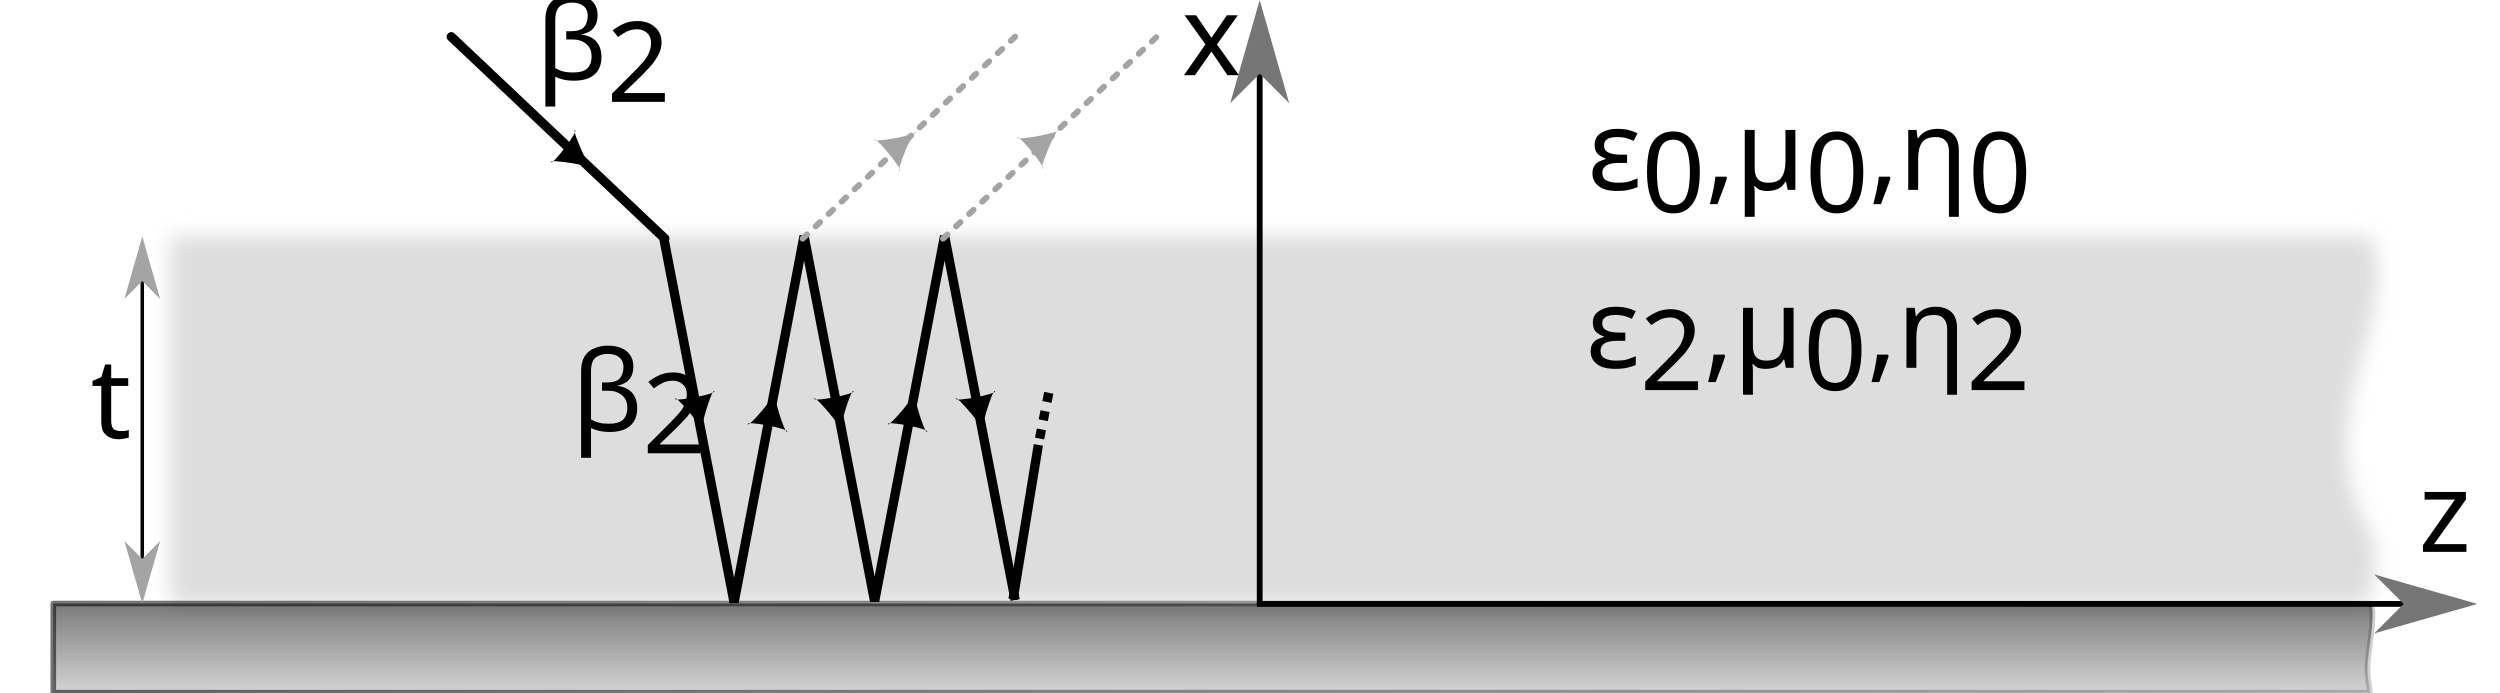
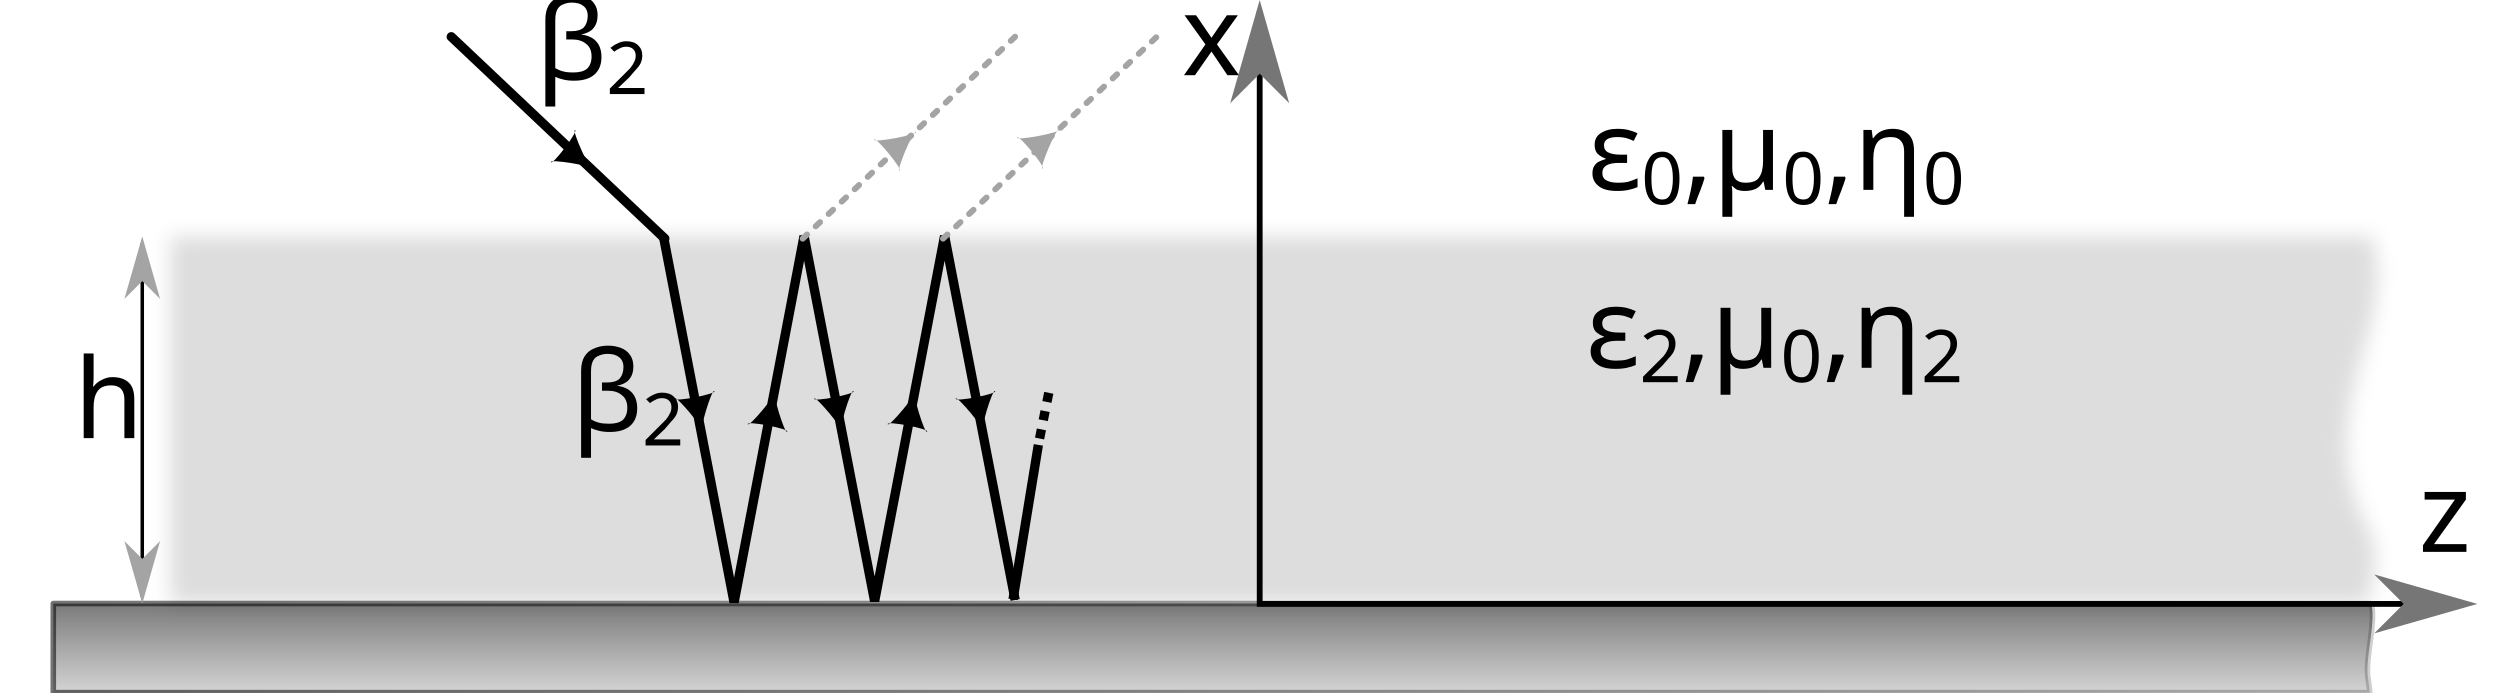
<svg xmlns="http://www.w3.org/2000/svg" xmlns:xlink="http://www.w3.org/1999/xlink" width="71.031mm" height="19.681mm" viewBox="0 0 71.031 19.681" version="1.1" id="svg8">
  <defs id="defs2">
    <marker style="overflow:visible" id="marker2289" refX="0" refY="0" orient="auto">
      <path transform="scale(-0.6)" d="M 8.719,4.034 -2.207,0.016 8.719,-4.002 c -1.745,2.372 -1.735,5.617 -6e-7,8.035 z" style="fill:#000000;fill-opacity:1;fill-rule:evenodd;stroke:#000000;stroke-width:0.625;stroke-linejoin:round;stroke-opacity:1" id="path2287" />
    </marker>
    <marker orient="auto" refY="0" refX="0" id="Arrow2Mend" style="overflow:visible">
      <path id="path946" style="fill:#636363;fill-opacity:1;fill-rule:evenodd;stroke:#636363;stroke-width:0.625;stroke-linejoin:round;stroke-opacity:1" d="M 8.719,4.034 -2.207,0.016 8.719,-4.002 c -1.745,2.372 -1.735,5.617 -6e-7,8.035 z" transform="scale(-0.6)" />
    </marker>
    <marker orient="auto" refY="0" refX="0" id="marker1815" style="overflow:visible">
      <path id="path1813" d="M 0,0 5,-5 -12.5,0 5,5 Z" style="fill:#000000;fill-opacity:1;fill-rule:evenodd;stroke:#000000;stroke-width:1pt;stroke-opacity:1" transform="matrix(-0.8,0,0,-0.8,-10,0)" />
    </marker>
    <marker style="overflow:visible" id="marker1451" refX="0" refY="0" orient="auto">
      <path transform="matrix(-0.8,0,0,-0.8,-10,0)" style="fill:#767676;fill-opacity:1;fill-rule:evenodd;stroke:#767676;stroke-width:1pt;stroke-opacity:1" d="M 0,0 5,-5 -12.5,0 5,5 Z" id="path1449" />
    </marker>
    <marker style="overflow:visible" id="marker1405" refX="0" refY="0" orient="auto">
      <path transform="matrix(0.8,0,0,0.8,10,0)" style="fill:#767676;fill-opacity:1;fill-rule:evenodd;stroke:#767676;stroke-width:1pt;stroke-opacity:1" d="M 0,0 5,-5 -12.5,0 5,5 Z" id="path1403" />
    </marker>
    <marker orient="auto" refY="0" refX="0" id="Arrow1Lend" style="overflow:visible">
      <path id="path922" d="M 0,0 5,-5 -12.5,0 5,5 Z" style="fill:#a4a4a4;fill-opacity:1;fill-rule:evenodd;stroke:#a4a4a4;stroke-width:1pt;stroke-opacity:1" transform="matrix(-0.8,0,0,-0.8,-10,0)" />
    </marker>
    <marker orient="auto" refY="0" refX="0" id="Arrow1Lstart" style="overflow:visible">
      <path id="path919" d="M 0,0 5,-5 -12.5,0 5,5 Z" style="fill:#a4a4a4;fill-opacity:1;fill-rule:evenodd;stroke:#a4a4a4;stroke-width:1pt;stroke-opacity:1" transform="matrix(0.8,0,0,0.8,10,0)" />
    </marker>
    <linearGradient id="linearGradient831-1-7">
      <stop style="stop-color:#000000;stop-opacity:0.544" offset="0" id="stop859" />
      <stop style="stop-color:#000000;stop-opacity:0.188" offset="1" id="stop861" />
    </linearGradient>
    <linearGradient xlink:href="#linearGradient831-1-7" id="linearGradient876" gradientUnits="userSpaceOnUse" x1="105.224" y1="66.63" x2="105.224" y2="72.399" gradientTransform="matrix(0.3579367,0,0,0.4408923,126.183,37.46836)" />
    <linearGradient xlink:href="#linearGradient831-1-7" id="linearGradient1886" x1="130.679" y1="68.281" x2="196.576" y2="68.281" gradientUnits="userSpaceOnUse" />
    <filter style="color-interpolation-filters:sRGB" id="filter2400" x="-0.011" width="1.021" y="-0.063" height="1.126">
      <feGaussianBlur stdDeviation="0.274" id="feGaussianBlur2402" />
    </filter>
  </defs>
  <g id="layer1" transform="translate(-129.165,-49.86724)">
    <path style="opacity:1;fill:#dddddd;fill-opacity:1;fill-rule:nonzero;stroke:none;stroke-width:0.159;stroke-linecap:round;stroke-linejoin:round;stroke-miterlimit:4;stroke-dasharray:none;stroke-dashoffset:0;stroke-opacity:1;filter:url(#filter2400)" d="m 134.009,56.591 h 62.488 c -0.068,-0.194 0.431,0.391 0.09,2.189 -0.241,1.268 -1.462,3.788 -0.156,6.074 0.478,0.837 0.033,1.477 0.066,2.16 h -62.488 z" id="rect815" />
    <path style="opacity:1;fill:url(#linearGradient876);fill-opacity:1;fill-rule:nonzero;stroke:url(#linearGradient1886);stroke-width:0.159;stroke-linecap:butt;stroke-linejoin:round;stroke-miterlimit:4;stroke-dasharray:none;stroke-dashoffset:0;stroke-opacity:1" d="m 130.679,67.015 h 65.818 c 0,0 0.165,-0.025 0.017,1.038 -0.148,1.063 -0.067,0.9 -0.017,1.495 h -65.818 z" id="rect817" />
    <path style="fill:none;fill-rule:evenodd;stroke:#000000;stroke-width:0.1;stroke-linecap:butt;stroke-linejoin:miter;stroke-miterlimit:4;stroke-dasharray:none;stroke-opacity:1.0;marker-start:url(#Arrow1Lstart);marker-end:url(#Arrow1Lend)" d="m 133.207,56.778 1e-5,1.021 4e-5,9.023" id="path900" />
-     <text xml:space="preserve" style="font-style:normal;font-weight:500;font-size:3.175px;line-height:125%;font-family:'CMU Serif';letter-spacing:0px;word-spacing:0px;fill:#000000;fill-opacity:1;stroke:none;stroke-width:0.265px;stroke-linecap:butt;stroke-linejoin:miter;stroke-opacity:1;-inkscape-font-specification:'CMU Serif, Medium';font-stretch:normal;font-variant:normal;text-anchor:start;text-align:start;writing-mode:lr;font-variant-ligatures:normal;font-variant-caps:normal;font-variant-numeric:normal;font-feature-settings:normal;" x="131.746" y="62.317" id="text1393">
-       <tspan id="tspan1391" x="131.746" y="62.317" style="font-style:normal;font-variant:normal;font-weight:500;font-stretch:normal;font-family:'CMU Serif';-inkscape-font-specification:'CMU Serif, Medium';fill:#000000;fill-opacity:1;stroke-width:0.265px;stroke:none;font-size:3.175px;text-anchor:start;text-align:start;writing-mode:lr;font-variant-ligatures:normal;font-variant-caps:normal;font-variant-numeric:normal;font-feature-settings:normal;">t</tspan>
+     <text xml:space="preserve" style="font-style:normal;font-variant:normal;font-weight:normal;font-stretch:normal;font-size:3.175px;line-height:125%;font-family:MathJax_Math;-inkscape-font-specification:MathJax_Math;font-variant-ligatures:normal;font-variant-caps:normal;font-variant-numeric:normal;font-feature-settings:normal;text-align:start;letter-spacing:0px;word-spacing:0px;writing-mode:lr-tb;text-anchor:start;fill:#000000;fill-opacity:1;stroke:none;stroke-width:0.265px;stroke-linecap:butt;stroke-linejoin:miter;stroke-opacity:1" x="131.278" y="62.317" id="text1393">
+       <tspan id="tspan1391" x="131.278" y="62.317" style="font-style:normal;font-variant:normal;font-weight:normal;font-stretch:normal;font-size:3.175px;font-family:MathJax_Math;-inkscape-font-specification:MathJax_Math;font-variant-ligatures:normal;font-variant-caps:normal;font-variant-numeric:normal;font-feature-settings:normal;text-align:start;writing-mode:lr-tb;text-anchor:start;fill:#000000;fill-opacity:1;stroke:none;stroke-width:0.265px">h</tspan>
    </text>
    <path style="fill:none;fill-rule:evenodd;stroke:#000000;stroke-width:0.165;stroke-linecap:butt;stroke-linejoin:miter;stroke-miterlimit:4;stroke-dasharray:none;stroke-opacity:1.0;marker-start:url(#marker1405);marker-end:url(#marker1451)" d="m 164.956,50.188 v 16.838 h 34.277" id="path1395" />
    <text xml:space="preserve" style="font-style:normal;font-weight:500;font-size:3.175px;line-height:125%;font-family:'CMU Serif';letter-spacing:0px;word-spacing:0px;fill:#000000;fill-opacity:1;stroke:none;stroke-width:0.265px;stroke-linecap:butt;stroke-linejoin:miter;stroke-opacity:1;-inkscape-font-specification:'CMU Serif, Medium';font-stretch:normal;font-variant:normal;text-anchor:start;text-align:start;writing-mode:lr;font-variant-ligatures:normal;font-variant-caps:normal;font-variant-numeric:normal;font-feature-settings:normal;" x="162.744" y="52.003" id="text1393-7">
-       <tspan id="tspan1391-0" x="162.744" y="52.003" style="font-style:normal;font-variant:normal;font-weight:500;font-stretch:normal;font-family:'CMU Serif';-inkscape-font-specification:'CMU Serif, Medium';stroke-width:0.265px;fill:#000000;fill-opacity:1;font-size:3.175px;text-anchor:start;text-align:start;writing-mode:lr;font-variant-ligatures:normal;font-variant-caps:normal;font-variant-numeric:normal;font-feature-settings:normal;">x</tspan>
+       <tspan id="tspan1391-0" x="162.744" y="52.003" style="font-style:normal;font-variant:normal;font-weight:normal;font-stretch:normal;font-family:MathJax_Math;-inkscape-font-specification:MathJax_Math;stroke-width:0.265px;fill:#000000;fill-opacity:1;font-size:3.175px;text-anchor:start;text-align:start;writing-mode:lr;font-variant-ligatures:normal;font-variant-caps:normal;font-variant-numeric:normal;font-feature-settings:normal">x</tspan>
    </text>
    <text xml:space="preserve" style="font-style:normal;font-weight:500;font-size:3.175px;line-height:125%;font-family:'CMU Serif';letter-spacing:0px;word-spacing:0px;fill:#000000;fill-opacity:1;stroke:none;stroke-width:0.265px;stroke-linecap:butt;stroke-linejoin:miter;stroke-opacity:1;-inkscape-font-specification:'CMU Serif, Medium';font-stretch:normal;font-variant:normal;text-anchor:start;text-align:start;writing-mode:lr;font-variant-ligatures:normal;font-variant-caps:normal;font-variant-numeric:normal;font-feature-settings:normal;" x="197.884" y="65.544" id="text1393-7-4">
-       <tspan id="tspan1391-0-8" x="197.884" y="65.544" style="font-style:normal;font-variant:normal;font-weight:500;font-stretch:normal;font-family:'CMU Serif';-inkscape-font-specification:'CMU Serif, Medium';fill:#000000;fill-opacity:1;stroke-width:0.265px;font-size:3.175px;text-anchor:start;text-align:start;writing-mode:lr;font-variant-ligatures:normal;font-variant-caps:normal;font-variant-numeric:normal;font-feature-settings:normal;">z</tspan>
+       <tspan id="tspan1391-0-8" x="197.884" y="65.544" style="font-style:normal;font-variant:normal;font-weight:normal;font-stretch:normal;font-family:MathJax_Math;-inkscape-font-specification:MathJax_Math;fill:#000000;fill-opacity:1;stroke-width:0.265px;font-size:3.175px;text-anchor:start;text-align:start;writing-mode:lr;font-variant-ligatures:normal;font-variant-caps:normal;font-variant-numeric:normal;font-feature-settings:normal">z</tspan>
    </text>
    <path style="fill:none;fill-rule:evenodd;stroke:#000000;stroke-width:0.265px;stroke-linecap:butt;stroke-linejoin:miter;stroke-opacity:1" d="m 148.013,56.574 2.009,10.407 1.515,-7.929 0.473,-2.478 2.005,10.373 1.988,-10.373 2.005,10.34" id="path1799" />
    <path style="fill:none;fill-rule:evenodd;stroke:#a4a4a4;stroke-width:0.17;stroke-linecap:round;stroke-linejoin:miter;stroke-opacity:1;stroke-miterlimit:4;stroke-dasharray:0.17,0.34;stroke-dashoffset:0" d="m 151.971,56.648 6.035,-5.737 v 0" id="path1809" />
    <path style="fill:none;fill-rule:evenodd;stroke:#a4a4a4;stroke-width:0.17;stroke-linecap:round;stroke-linejoin:miter;stroke-miterlimit:4;stroke-dasharray:0.17,0.34;stroke-opacity:1;stroke-dashoffset:0" d="m 155.959,56.647 6.073,-5.735 v 0" id="path1811" />
    <path style="fill:none;fill-rule:evenodd;stroke:#000000;stroke-width:0.265px;stroke-linecap:round;stroke-linejoin:miter;stroke-opacity:1;marker-mid:url(#Arrow2Mend)" d="m 141.987,50.912 6.066,5.734" id="path1947" />
    <path style="opacity:1;fill:#000000;fill-opacity:1;fill-rule:nonzero;stroke:none;stroke-width:1.116;stroke-linecap:round;stroke-linejoin:round;stroke-miterlimit:3.6;stroke-dasharray:none;stroke-dashoffset:0;stroke-opacity:1" id="path2323" d="m 149.237,62.371 c 0.406,-0.191 -4.054,-3.296 -4.092,-2.849 -0.038,0.447 4.882,-1.863 4.514,-2.119 -0.368,-0.256 -0.828,5.159 -0.421,4.968 z" transform="matrix(-0.06832129,-0.2363437,0.2195968,-0.06348016,145.9623,100.2079)" />
    <path style="opacity:1;fill:#000000;fill-opacity:1;fill-rule:nonzero;stroke:none;stroke-width:1.116;stroke-linecap:round;stroke-linejoin:round;stroke-miterlimit:3.6;stroke-dasharray:none;stroke-dashoffset:0;stroke-opacity:1" id="path2323-4" d="m 149.237,62.371 c 0.406,-0.191 -4.054,-3.296 -4.092,-2.849 -0.038,0.447 4.882,-1.863 4.514,-2.119 -0.368,-0.256 -0.828,5.159 -0.421,4.968 z" transform="matrix(-0.06832129,-0.2363437,0.2195968,-0.06348016,149.9163,100.2079)" />
    <path style="opacity:1;fill:#000000;fill-opacity:1;fill-rule:nonzero;stroke:none;stroke-width:1.116;stroke-linecap:round;stroke-linejoin:round;stroke-miterlimit:3.6;stroke-dasharray:none;stroke-dashoffset:0;stroke-opacity:1" id="path2323-2" d="m 149.237,62.371 c 0.406,-0.191 -4.054,-3.296 -4.092,-2.849 -0.038,0.447 4.882,-1.863 4.514,-2.119 -0.368,-0.256 -0.828,5.159 -0.421,4.968 z" transform="matrix(-0.06832129,-0.2363437,0.2195968,-0.06348016,153.9383,100.2079)" />
    <path style="opacity:1;fill:#000000;fill-opacity:1;fill-rule:nonzero;stroke:none;stroke-width:1.116;stroke-linecap:round;stroke-linejoin:round;stroke-miterlimit:3.6;stroke-dasharray:none;stroke-dashoffset:0;stroke-opacity:1" id="path2323-4-9" d="m 149.237,62.371 c 0.406,-0.191 -4.054,-3.296 -4.092,-2.849 -0.038,0.447 4.882,-1.863 4.514,-2.119 -0.368,-0.256 -0.828,5.159 -0.421,4.968 z" transform="matrix(-0.06832129,0.2363437,0.2195968,0.06348016,148.0308,22.90303)" />
    <path style="opacity:1;fill:#000000;fill-opacity:1;fill-rule:nonzero;stroke:none;stroke-width:1.116;stroke-linecap:round;stroke-linejoin:round;stroke-miterlimit:3.6;stroke-dasharray:none;stroke-dashoffset:0;stroke-opacity:1" id="path2323-4-9-0" d="m 149.237,62.371 c 0.406,-0.191 -4.054,-3.296 -4.092,-2.849 -0.038,0.447 4.882,-1.863 4.514,-2.119 -0.368,-0.256 -0.828,5.159 -0.421,4.968 z" transform="matrix(-0.06832129,0.2363437,0.2195968,0.06348016,152.007,22.90382)" />
    <path style="opacity:1;fill:#a4a4a4;fill-opacity:1;fill-rule:nonzero;stroke:none;stroke-width:1.116;stroke-linecap:round;stroke-linejoin:round;stroke-miterlimit:3.6;stroke-dasharray:none;stroke-dashoffset:0;stroke-opacity:1" id="path2323-4-9-4" d="m 149.237,62.371 c 0.406,-0.191 -4.054,-3.296 -4.092,-2.849 -0.038,0.447 4.882,-1.863 4.514,-2.119 -0.368,-0.256 -0.828,5.159 -0.421,4.968 z" transform="matrix(-0.2036034,0.1381007,0.1283151,0.1891764,177.106,22.30836)" />
    <path style="opacity:1;fill:#a4a4a4;fill-opacity:1;fill-rule:nonzero;stroke:none;stroke-width:1.116;stroke-linecap:round;stroke-linejoin:round;stroke-miterlimit:3.6;stroke-dasharray:none;stroke-dashoffset:0;stroke-opacity:1" id="path2323-4-9-4-2" d="m 149.237,62.371 c 0.406,-0.191 -4.054,-3.296 -4.092,-2.849 -0.038,0.447 4.882,-1.863 4.514,-2.119 -0.368,-0.256 -0.828,5.159 -0.421,4.968 z" transform="matrix(-0.2036034,0.1381007,0.1283151,0.1891764,181.168,22.24811)" />
    <path style="opacity:1;fill:#000000;fill-opacity:1;fill-rule:nonzero;stroke:none;stroke-width:1.116;stroke-linecap:round;stroke-linejoin:round;stroke-miterlimit:3.6;stroke-dasharray:none;stroke-dashoffset:0;stroke-opacity:1" id="path2323-4-9-4-22" d="m 149.237,62.371 c 0.406,-0.191 -4.054,-3.296 -4.092,-2.849 -0.038,0.447 4.882,-1.863 4.514,-2.119 -0.368,-0.256 -0.828,5.159 -0.421,4.968 z" transform="matrix(-0.1821218,-0.1654019,-0.1536818,0.169217,181.582,68.604)" />
    <text xml:space="preserve" style="font-style:normal;font-variant:normal;font-weight:500;font-stretch:normal;font-size:3.175px;line-height:125%;font-family:'CMU Serif';-inkscape-font-specification:'CMU Serif, Medium';letter-spacing:0px;word-spacing:0px;fill:#000000;fill-opacity:1;stroke:none;stroke-width:0.265px;stroke-linecap:butt;stroke-linejoin:miter;stroke-opacity:1;text-anchor:start;text-align:start;writing-mode:lr;font-variant-ligatures:normal;font-variant-caps:normal;font-variant-numeric:normal;font-feature-settings:normal;" x="171.696" y="56.574" id="text2617">
      <tspan id="tspan2615" x="171.696" y="59.352" style="font-style:normal;font-variant:normal;font-weight:500;font-stretch:normal;font-family:'CMU Serif';-inkscape-font-specification:'CMU Serif, Medium';stroke-width:0.265px;font-size:3.175px;text-anchor:start;text-align:start;writing-mode:lr;font-variant-ligatures:normal;font-variant-caps:normal;font-variant-numeric:normal;font-feature-settings:normal;" />
    </text>
-     <text xml:space="preserve" style="font-style:normal;font-weight:500;font-size:3.175px;line-height:125%;font-family:'CMU Serif';letter-spacing:0px;word-spacing:0px;fill:#000000;fill-opacity:1;stroke:none;stroke-width:0.265px;stroke-linecap:butt;stroke-linejoin:miter;stroke-opacity:1;-inkscape-font-specification:'CMU Serif, Medium';font-stretch:normal;font-variant:normal;text-anchor:start;text-align:start;writing-mode:lr;font-variant-ligatures:normal;font-variant-caps:normal;font-variant-numeric:normal;font-feature-settings:normal;" x="174.27" y="55.261" id="text2621">
-       <tspan id="tspan2623" x="174.27" y="55.261" style="font-size:3.175px;fill:#000000;fill-opacity:1;-inkscape-font-specification:'CMU Serif, Medium';font-family:'CMU Serif';font-weight:500;font-style:normal;font-stretch:normal;font-variant:normal;text-anchor:start;text-align:start;writing-mode:lr;font-variant-ligatures:normal;font-variant-caps:normal;font-variant-numeric:normal;font-feature-settings:normal;">ε<tspan style="font-size:3.175px;baseline-shift:sub;fill:#000000;fill-opacity:1;-inkscape-font-specification:'CMU Serif, Medium';font-family:'CMU Serif';font-weight:500;font-style:normal;font-stretch:normal;font-variant:normal;text-anchor:start;text-align:start;writing-mode:lr;font-variant-ligatures:normal;font-variant-caps:normal;font-variant-numeric:normal;font-feature-settings:normal;" id="tspan2625">0</tspan>,μ<tspan style="font-size:3.175px;baseline-shift:sub;fill:#000000;fill-opacity:1;-inkscape-font-specification:'CMU Serif, Medium';font-family:'CMU Serif';font-weight:500;font-style:normal;font-stretch:normal;font-variant:normal;text-anchor:start;text-align:start;writing-mode:lr;font-variant-ligatures:normal;font-variant-caps:normal;font-variant-numeric:normal;font-feature-settings:normal;" id="tspan2627">0</tspan>,η<tspan style="font-size:3.175px;baseline-shift:sub;fill:#000000;fill-opacity:1;-inkscape-font-specification:'CMU Serif, Medium';font-family:'CMU Serif';font-weight:500;font-style:normal;font-stretch:normal;font-variant:normal;text-anchor:start;text-align:start;writing-mode:lr;font-variant-ligatures:normal;font-variant-caps:normal;font-variant-numeric:normal;font-feature-settings:normal;" id="tspan2629">0</tspan>
+     <text xml:space="preserve" style="font-style:normal;font-weight:normal;font-size:3.175px;line-height:125%;font-family:MathJax_Math;letter-spacing:0px;word-spacing:0px;fill:#000000;fill-opacity:1;stroke:none;stroke-width:0.265px;stroke-linecap:butt;stroke-linejoin:miter;stroke-opacity:1;-inkscape-font-specification:MathJax_Math;font-stretch:normal;font-variant:normal;text-anchor:start;text-align:start;writing-mode:lr;font-variant-ligatures:normal;font-variant-caps:normal;font-variant-numeric:normal;font-feature-settings:normal;" x="174.27" y="55.261" id="text2621">
+       <tspan id="tspan2623" x="174.27" y="55.261" style="font-size:3.175px;fill:#000000;fill-opacity:1;-inkscape-font-specification:MathJax_Math;font-family:MathJax_Math;font-weight:normal;font-style:normal;font-stretch:normal;font-variant:normal;text-anchor:start;text-align:start;writing-mode:lr;font-variant-ligatures:normal;font-variant-caps:normal;font-variant-numeric:normal;font-feature-settings:normal;">ε<tspan style="font-size:65%;baseline-shift:sub" id="tspan101">0</tspan>,μ<tspan style="font-size:65%;baseline-shift:sub" id="tspan97">0</tspan>,η<tspan style="font-size:65%;baseline-shift:sub" id="tspan93">0</tspan>
      </tspan>
    </text>
-     <text xml:space="preserve" style="font-style:normal;font-weight:500;font-size:3.175px;line-height:125%;font-family:'CMU Serif';letter-spacing:0px;word-spacing:0px;fill:#000000;fill-opacity:1;stroke:none;stroke-width:0.265px;stroke-linecap:butt;stroke-linejoin:miter;stroke-opacity:1;-inkscape-font-specification:'CMU Serif, Medium';font-stretch:normal;font-variant:normal;text-anchor:start;text-align:start;writing-mode:lr;font-variant-ligatures:normal;font-variant-caps:normal;font-variant-numeric:normal;font-feature-settings:normal;" x="174.219" y="60.314" id="text2621-5">
-       <tspan id="tspan2623-0" x="174.219" y="60.314" style="font-size:3.175px;fill:#000000;fill-opacity:1;stroke-width:0.265px;-inkscape-font-specification:'CMU Serif, Medium';font-family:'CMU Serif';font-weight:500;font-style:normal;font-stretch:normal;font-variant:normal;text-anchor:start;text-align:start;writing-mode:lr;font-variant-ligatures:normal;font-variant-caps:normal;font-variant-numeric:normal;font-feature-settings:normal;">ε<tspan style="font-size:3.175px;baseline-shift:sub;fill:#000000;fill-opacity:1;-inkscape-font-specification:'CMU Serif, Medium';font-family:'CMU Serif';font-weight:500;font-style:normal;font-stretch:normal;font-variant:normal;text-anchor:start;text-align:start;writing-mode:lr;font-variant-ligatures:normal;font-variant-caps:normal;font-variant-numeric:normal;font-feature-settings:normal;" id="tspan919">2</tspan>,μ<tspan style="font-size:3.175px;baseline-shift:sub;-inkscape-font-specification:'CMU Serif, Medium';font-family:'CMU Serif';font-weight:500;font-style:normal;font-stretch:normal;font-variant:normal;fill:#000000;fill-opacity:1;text-anchor:start;text-align:start;writing-mode:lr;font-variant-ligatures:normal;font-variant-caps:normal;font-variant-numeric:normal;font-feature-settings:normal;" id="tspan956">0</tspan>,η<tspan style="font-size:3.175px;baseline-shift:sub;fill:#000000;fill-opacity:1;-inkscape-font-specification:'CMU Serif, Medium';font-family:'CMU Serif';font-weight:500;font-style:normal;font-stretch:normal;font-variant:normal;text-anchor:start;text-align:start;writing-mode:lr;font-variant-ligatures:normal;font-variant-caps:normal;font-variant-numeric:normal;font-feature-settings:normal;" id="tspan921">2</tspan>
+     <text xml:space="preserve" style="font-style:normal;font-variant:normal;font-weight:normal;font-stretch:normal;font-size:3.175px;line-height:125%;font-family:MathJax_Math;-inkscape-font-specification:MathJax_Math;font-variant-ligatures:normal;font-variant-caps:normal;font-variant-numeric:normal;font-feature-settings:normal;text-align:start;letter-spacing:0px;word-spacing:0px;writing-mode:lr-tb;text-anchor:start;fill:#000000;fill-opacity:1;stroke:none;stroke-width:0.265px;stroke-linecap:butt;stroke-linejoin:miter;stroke-opacity:1" x="174.219" y="60.314" id="text2621-5">
+       <tspan id="tspan2623-0" x="174.219" y="60.314" style="font-style:normal;font-variant:normal;font-weight:normal;font-stretch:normal;font-size:3.175px;font-family:MathJax_Math;-inkscape-font-specification:MathJax_Math;font-variant-ligatures:normal;font-variant-caps:normal;font-variant-numeric:normal;font-feature-settings:normal;text-align:start;writing-mode:lr-tb;text-anchor:start;fill:#000000;fill-opacity:1;stroke-width:0.265px">ε<tspan style="font-size:65%;baseline-shift:sub" id="tspan85">2</tspan>,μ<tspan style="font-size:65%;baseline-shift:sub" id="tspan89">0</tspan>,η<tspan style="font-size:65%;baseline-shift:sub" id="tspan91">2</tspan>
      </tspan>
    </text>
-     <text xml:space="preserve" style="font-style:normal;font-weight:500;font-size:3.175px;line-height:125%;font-family:'CMU Serif';letter-spacing:0px;word-spacing:0px;fill:#000000;fill-opacity:1;stroke:none;stroke-width:0.265px;stroke-linecap:butt;stroke-linejoin:miter;stroke-opacity:1;-inkscape-font-specification:'CMU Serif, Medium';font-stretch:normal;font-variant:normal;text-anchor:start;text-align:start;writing-mode:lr;font-variant-ligatures:normal;font-variant-caps:normal;font-variant-numeric:normal;font-feature-settings:normal;" x="145.412" y="62.11" id="text925-4">
-       <tspan id="tspan931" x="145.412" y="62.11" style="-inkscape-font-specification:'CMU Serif, Medium';font-family:'CMU Serif';font-weight:500;font-style:normal;font-stretch:normal;font-variant:normal;fill:#000000;font-size:3.175px;text-anchor:start;text-align:start;writing-mode:lr;font-variant-ligatures:normal;font-variant-caps:normal;font-variant-numeric:normal;font-feature-settings:normal;">β<tspan style="font-size:3.175px;baseline-shift:sub;-inkscape-font-specification:'CMU Serif, Medium';font-family:'CMU Serif';font-weight:500;font-style:normal;font-stretch:normal;font-variant:normal;fill:#000000;text-anchor:start;text-align:start;writing-mode:lr;font-variant-ligatures:normal;font-variant-caps:normal;font-variant-numeric:normal;font-feature-settings:normal;" id="tspan933">2</tspan>
+     <text xml:space="preserve" style="font-style:normal;font-weight:normal;font-size:3.175px;line-height:125%;font-family:MathJax_Math;letter-spacing:0px;word-spacing:0px;fill:#000000;fill-opacity:1;stroke:none;stroke-width:0.265px;stroke-linecap:butt;stroke-linejoin:miter;stroke-opacity:1;-inkscape-font-specification:MathJax_Math;font-stretch:normal;font-variant:normal;text-anchor:start;text-align:start;writing-mode:lr;font-variant-ligatures:normal;font-variant-caps:normal;font-variant-numeric:normal;font-feature-settings:normal;" x="145.412" y="62.11" id="text925-4">
+       <tspan id="tspan931" x="145.412" y="62.11" style="-inkscape-font-specification:MathJax_Math;font-family:MathJax_Math;font-weight:normal;font-style:normal;font-stretch:normal;font-variant:normal;fill:#000000;font-size:3.175px;text-anchor:start;text-align:start;writing-mode:lr;font-variant-ligatures:normal;font-variant-caps:normal;font-variant-numeric:normal;font-feature-settings:normal;">β<tspan style="font-size:65%;baseline-shift:sub" id="tspan103">2</tspan>
      </tspan>
    </text>
    <path style="fill:none;fill-rule:evenodd;stroke:#000000;stroke-width:0.265px;stroke-linecap:butt;stroke-linejoin:miter;stroke-opacity:1" d="m 157.948,66.898 0.719,-4.391 v 0" id="path1874" />
    <path style="fill:#000000;fill-rule:evenodd;stroke:#000000;stroke-width:0.265;stroke-linecap:butt;stroke-linejoin:miter;stroke-miterlimit:4;stroke-dasharray:0.265, 0.265;stroke-dashoffset:0;stroke-opacity:1" d="m 158.702,62.327 0.271,-1.349 v 0" id="path1876" />
-     <text xml:space="preserve" style="font-style:normal;font-weight:500;font-size:3.175px;line-height:125%;font-family:'CMU Serif';letter-spacing:0px;word-spacing:0px;fill:#000000;fill-opacity:1;stroke:none;stroke-width:0.265px;stroke-linecap:butt;stroke-linejoin:miter;stroke-opacity:1;-inkscape-font-specification:'CMU Serif, Medium';font-stretch:normal;font-variant:normal;text-anchor:start;text-align:start;writing-mode:lr;font-variant-ligatures:normal;font-variant-caps:normal;font-variant-numeric:normal;font-feature-settings:normal;" x="144.396" y="52.127" id="text925-4-3">
-       <tspan style="stroke-width:0.265px;-inkscape-font-specification:'CMU Serif, Medium';font-family:'CMU Serif';font-weight:500;font-style:normal;font-stretch:normal;font-variant:normal;fill:#000000;font-size:3.175px;text-anchor:start;text-align:start;writing-mode:lr;font-variant-ligatures:normal;font-variant-caps:normal;font-variant-numeric:normal;font-feature-settings:normal;" id="tspan931-5" x="144.396" y="52.127">β<tspan style="font-size:3.175px;baseline-shift:sub;stroke-width:0.265px;-inkscape-font-specification:'CMU Serif, Medium';font-family:'CMU Serif';font-weight:500;font-style:normal;font-stretch:normal;font-variant:normal;fill:#000000;text-anchor:start;text-align:start;writing-mode:lr;font-variant-ligatures:normal;font-variant-caps:normal;font-variant-numeric:normal;font-feature-settings:normal;" id="tspan933-7">2</tspan>
+     <text xml:space="preserve" style="font-style:normal;font-weight:normal;font-size:3.175px;line-height:125%;font-family:MathJax_Math;letter-spacing:0px;word-spacing:0px;fill:#000000;fill-opacity:1;stroke:none;stroke-width:0.265px;stroke-linecap:butt;stroke-linejoin:miter;stroke-opacity:1;-inkscape-font-specification:MathJax_Math;font-stretch:normal;font-variant:normal;text-anchor:start;text-align:start;writing-mode:lr;font-variant-ligatures:normal;font-variant-caps:normal;font-variant-numeric:normal;font-feature-settings:normal;" x="144.396" y="52.127" id="text925-4-3">
+       <tspan style="stroke-width:0.265px;-inkscape-font-specification:MathJax_Math;font-family:MathJax_Math;font-weight:normal;font-style:normal;font-stretch:normal;font-variant:normal;fill:#000000;font-size:3.175px;text-anchor:start;text-align:start;writing-mode:lr;font-variant-ligatures:normal;font-variant-caps:normal;font-variant-numeric:normal;font-feature-settings:normal;" id="tspan931-5" x="144.396" y="52.127">β<tspan style="font-size:65%;baseline-shift:sub" id="tspan105">2</tspan>
      </tspan>
    </text>
  </g>
</svg>
